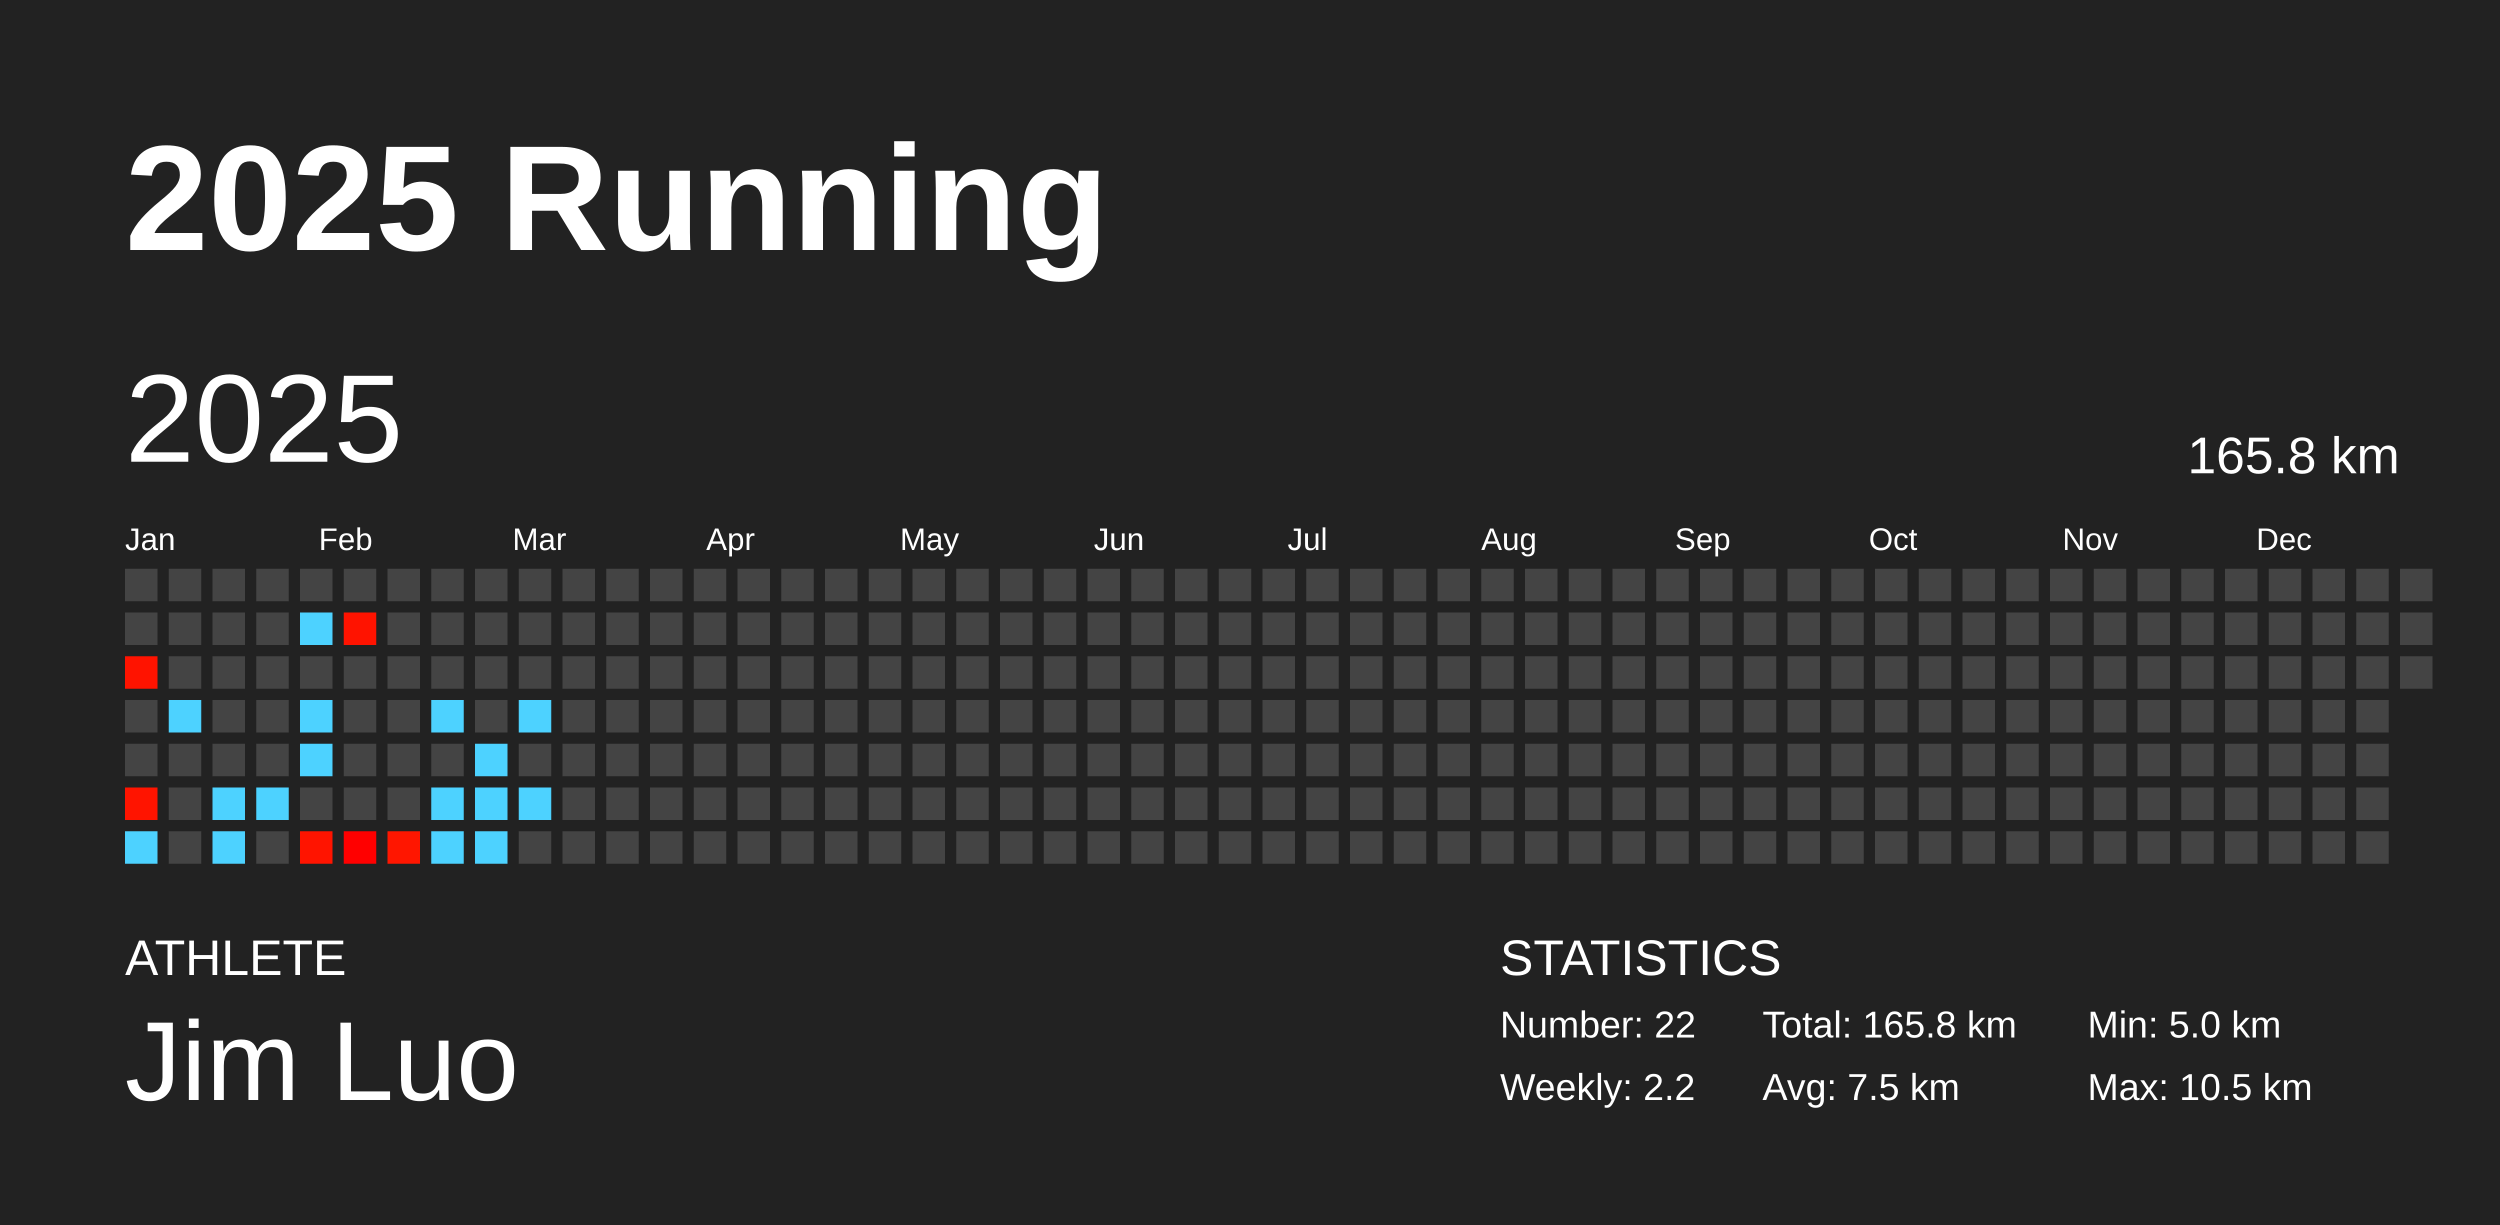
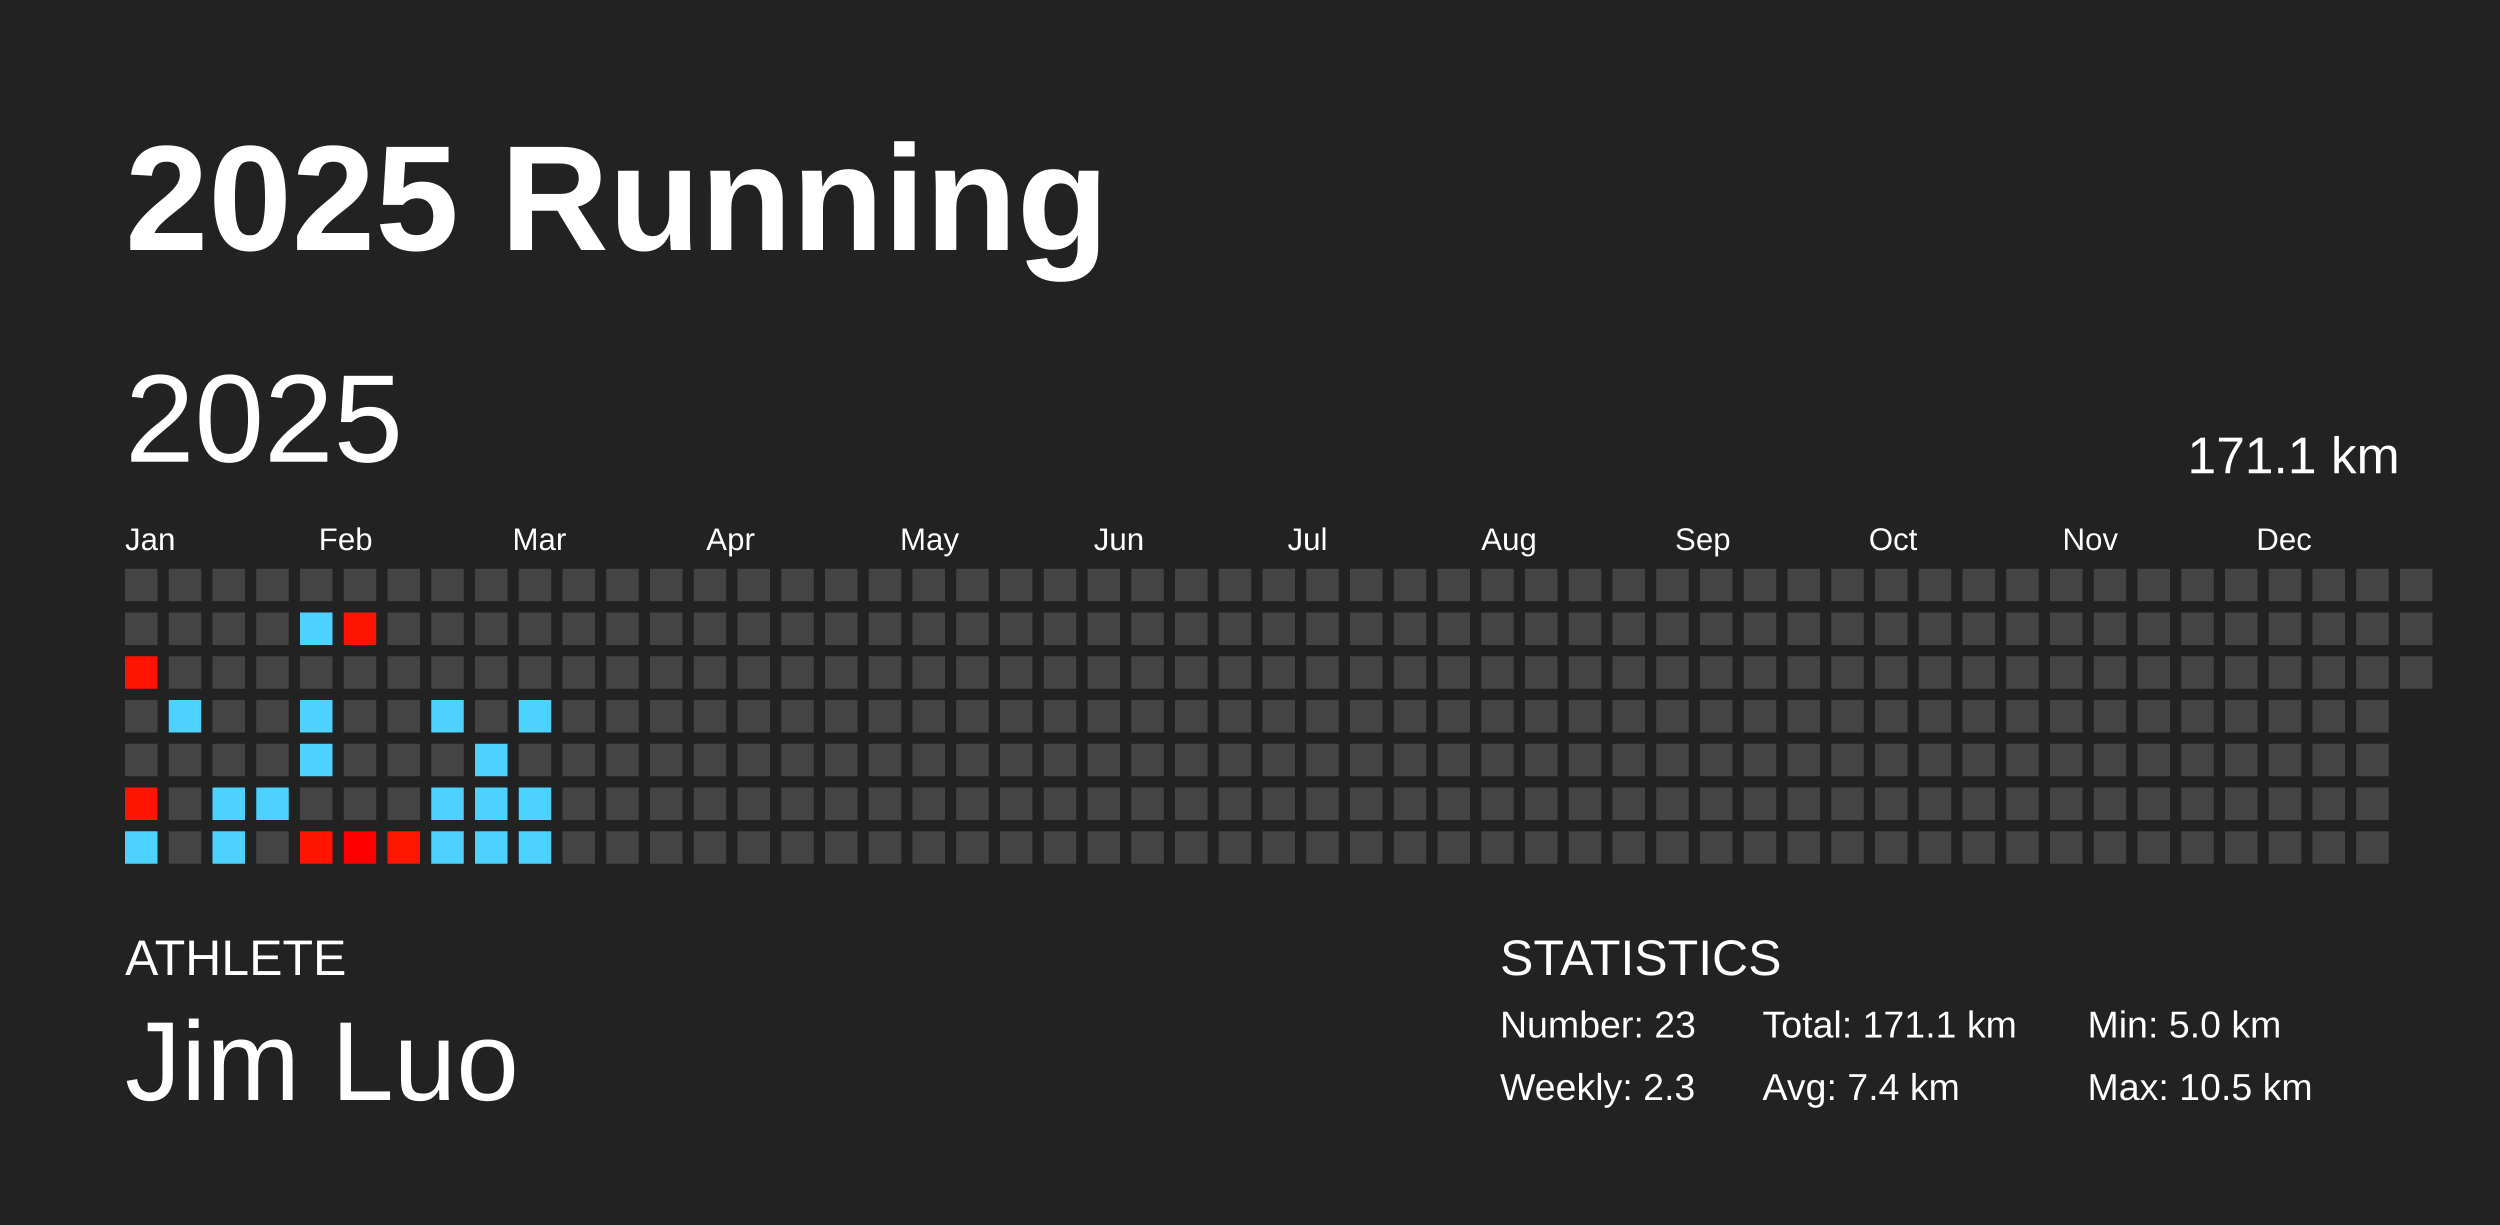
<svg xmlns="http://www.w3.org/2000/svg" baseProfile="full" height="98mm" version="1.1" viewBox="0,0,200,98" width="200mm">
  <defs />
  <rect fill="#222222" height="98" width="200" x="0" y="0" />
  <text fill="#FFFFFF" style="font-size:12px; font-family:Arial; font-weight:bold;" x="10" y="20">2025 Running</text>
  <text fill="#FFFFFF" style="font-size:4px; font-family:Arial" x="10" y="78">ATHLETE</text>
  <text fill="#FFFFFF" style="font-size:9px; font-family:Arial" x="10" y="88">Jim Luo</text>
  <text fill="#FFFFFF" style="font-size:4px; font-family:Arial" x="120" y="78">STATISTICS</text>
-   <text fill="#FFFFFF" style="font-size:3px; font-family:Arial" x="120" y="83">Number: 22</text>
-   <text fill="#FFFFFF" style="font-size:3px; font-family:Arial" x="120" y="88">Weekly: 2.2</text>
-   <text fill="#FFFFFF" style="font-size:3px; font-family:Arial" x="141" y="83">Total: 165.8 km</text>
-   <text fill="#FFFFFF" style="font-size:3px; font-family:Arial" x="141" y="88">Avg: 7.5 km</text>
+   <text fill="#FFFFFF" style="font-size:3px; font-family:Arial" x="120" y="83">Number: 23</text>
+   <text fill="#FFFFFF" style="font-size:3px; font-family:Arial" x="120" y="88">Weekly: 2.3</text>
+   <text fill="#FFFFFF" style="font-size:3px; font-family:Arial" x="141" y="83">Total: 171.1 km</text>
+   <text fill="#FFFFFF" style="font-size:3px; font-family:Arial" x="141" y="88">Avg: 7.4 km</text>
  <text fill="#FFFFFF" style="font-size:3px; font-family:Arial" x="167" y="83">Min: 5.0 km</text>
  <text fill="#FFFFFF" style="font-size:3px; font-family:Arial" x="167" y="88">Max: 10.5 km</text>
  <text dominant-baseline="hanging" fill="#FFFFFF" style="font-size:10.0px; font-family:Arial;" x="10" y="30">2025</text>
-   <text dominant-baseline="hanging" fill="#FFFFFF" style="font-size:4.125px; font-family:Arial;" x="175" y="35">165.8 km</text>
+   <text dominant-baseline="hanging" fill="#FFFFFF" style="font-size:4.125px; font-family:Arial;" x="175" y="35">171.1 km</text>
  <text fill="#FFFFFF" style="font-size:2.5px; font-family:Arial" x="10.0" y="44">Jan</text>
  <text fill="#FFFFFF" style="font-size:2.5px; font-family:Arial" x="25.5" y="44">Feb</text>
  <text fill="#FFFFFF" style="font-size:2.5px; font-family:Arial" x="41.0" y="44">Mar</text>
  <text fill="#FFFFFF" style="font-size:2.5px; font-family:Arial" x="56.5" y="44">Apr</text>
  <text fill="#FFFFFF" style="font-size:2.5px; font-family:Arial" x="72.0" y="44">May</text>
  <text fill="#FFFFFF" style="font-size:2.5px; font-family:Arial" x="87.5" y="44">Jun</text>
  <text fill="#FFFFFF" style="font-size:2.5px; font-family:Arial" x="103.0" y="44">Jul</text>
  <text fill="#FFFFFF" style="font-size:2.5px; font-family:Arial" x="118.5" y="44">Aug</text>
  <text fill="#FFFFFF" style="font-size:2.5px; font-family:Arial" x="134.0" y="44">Sep</text>
  <text fill="#FFFFFF" style="font-size:2.5px; font-family:Arial" x="149.5" y="44">Oct</text>
  <text fill="#FFFFFF" style="font-size:2.5px; font-family:Arial" x="165.0" y="44">Nov</text>
  <text fill="#FFFFFF" style="font-size:2.5px; font-family:Arial" x="180.5" y="44">Dec</text>
  <rect fill="#444444" height="2.6" width="2.6" x="10.0" y="45.5" />
  <rect fill="#444444" height="2.6" width="2.6" x="10.0" y="49.0" />
  <rect fill="#ff1300" height="2.6" width="2.6" x="10.0" y="52.5" />
  <rect fill="#444444" height="2.6" width="2.6" x="10.0" y="56.0" />
  <rect fill="#444444" height="2.6" width="2.6" x="10.0" y="59.5" />
  <rect fill="#ff1400" height="2.6" width="2.6" x="10.0" y="63.0" />
  <rect fill="#4dd2ff" height="2.6" width="2.6" x="10.0" y="66.5" />
  <rect fill="#444444" height="2.6" width="2.6" x="13.5" y="45.5" />
  <rect fill="#444444" height="2.6" width="2.6" x="13.5" y="49.0" />
  <rect fill="#444444" height="2.6" width="2.6" x="13.5" y="52.5" />
  <rect fill="#4dd2ff" height="2.6" width="2.6" x="13.5" y="56.0" />
  <rect fill="#444444" height="2.6" width="2.6" x="13.5" y="59.5" />
  <rect fill="#444444" height="2.6" width="2.6" x="13.5" y="63.0" />
  <rect fill="#444444" height="2.6" width="2.6" x="13.5" y="66.5" />
  <rect fill="#444444" height="2.6" width="2.6" x="17.0" y="45.5" />
  <rect fill="#444444" height="2.6" width="2.6" x="17.0" y="49.0" />
  <rect fill="#444444" height="2.6" width="2.6" x="17.0" y="52.5" />
  <rect fill="#444444" height="2.6" width="2.6" x="17.0" y="56.0" />
  <rect fill="#444444" height="2.6" width="2.6" x="17.0" y="59.5" />
  <rect fill="#4dd2ff" height="2.6" width="2.6" x="17.0" y="63.0" />
  <rect fill="#4dd2ff" height="2.6" width="2.6" x="17.0" y="66.5" />
  <rect fill="#444444" height="2.6" width="2.6" x="20.5" y="45.5" />
  <rect fill="#444444" height="2.6" width="2.6" x="20.5" y="49.0" />
  <rect fill="#444444" height="2.6" width="2.6" x="20.5" y="52.5" />
  <rect fill="#444444" height="2.6" width="2.6" x="20.5" y="56.0" />
  <rect fill="#444444" height="2.6" width="2.6" x="20.5" y="59.5" />
  <rect fill="#4dd2ff" height="2.6" width="2.6" x="20.5" y="63.0" />
  <rect fill="#444444" height="2.6" width="2.6" x="20.5" y="66.5" />
  <rect fill="#444444" height="2.6" width="2.6" x="24.0" y="45.5" />
  <rect fill="#4dd2ff" height="2.6" width="2.6" x="24.0" y="49.0" />
  <rect fill="#444444" height="2.6" width="2.6" x="24.0" y="52.5" />
  <rect fill="#4dd2ff" height="2.6" width="2.6" x="24.0" y="56.0" />
  <rect fill="#4dd2ff" height="2.6" width="2.6" x="24.0" y="59.5" />
  <rect fill="#444444" height="2.6" width="2.6" x="24.0" y="63.0" />
  <rect fill="#ff1400" height="2.6" width="2.6" x="24.0" y="66.5" />
  <rect fill="#444444" height="2.6" width="2.6" x="27.5" y="45.5" />
  <rect fill="#ff1300" height="2.6" width="2.6" x="27.5" y="49.0" />
  <rect fill="#444444" height="2.6" width="2.6" x="27.5" y="52.5" />
  <rect fill="#444444" height="2.6" width="2.6" x="27.5" y="56.0" />
  <rect fill="#444444" height="2.6" width="2.6" x="27.5" y="59.5" />
  <rect fill="#444444" height="2.6" width="2.6" x="27.5" y="63.0" />
  <rect fill="#ff0000" height="2.6" width="2.6" x="27.5" y="66.5" />
  <rect fill="#444444" height="2.6" width="2.6" x="31.0" y="45.5" />
  <rect fill="#444444" height="2.6" width="2.6" x="31.0" y="49.0" />
  <rect fill="#444444" height="2.6" width="2.6" x="31.0" y="52.5" />
  <rect fill="#444444" height="2.6" width="2.6" x="31.0" y="56.0" />
  <rect fill="#444444" height="2.6" width="2.6" x="31.0" y="59.5" />
  <rect fill="#444444" height="2.6" width="2.6" x="31.0" y="63.0" />
  <rect fill="#ff1600" height="2.6" width="2.6" x="31.0" y="66.5" />
  <rect fill="#444444" height="2.6" width="2.6" x="34.5" y="45.5" />
  <rect fill="#444444" height="2.6" width="2.6" x="34.5" y="49.0" />
  <rect fill="#444444" height="2.6" width="2.6" x="34.5" y="52.5" />
  <rect fill="#4dd2ff" height="2.6" width="2.6" x="34.5" y="56.0" />
  <rect fill="#444444" height="2.6" width="2.6" x="34.5" y="59.5" />
  <rect fill="#4dd2ff" height="2.6" width="2.6" x="34.5" y="63.0" />
  <rect fill="#4dd2ff" height="2.6" width="2.6" x="34.5" y="66.5" />
  <rect fill="#444444" height="2.6" width="2.6" x="38.0" y="45.5" />
  <rect fill="#444444" height="2.6" width="2.6" x="38.0" y="49.0" />
  <rect fill="#444444" height="2.6" width="2.6" x="38.0" y="52.5" />
  <rect fill="#444444" height="2.6" width="2.6" x="38.0" y="56.0" />
  <rect fill="#4dd2ff" height="2.6" width="2.6" x="38.0" y="59.5" />
  <rect fill="#4dd2ff" height="2.6" width="2.6" x="38.0" y="63.0" />
  <rect fill="#4dd2ff" height="2.6" width="2.6" x="38.0" y="66.5" />
  <rect fill="#444444" height="2.6" width="2.6" x="41.5" y="45.5" />
  <rect fill="#444444" height="2.6" width="2.6" x="41.5" y="49.0" />
  <rect fill="#444444" height="2.6" width="2.6" x="41.5" y="52.5" />
  <rect fill="#4dd2ff" height="2.6" width="2.6" x="41.5" y="56.0" />
  <rect fill="#444444" height="2.6" width="2.6" x="41.5" y="59.5" />
  <rect fill="#4dd2ff" height="2.6" width="2.6" x="41.5" y="63.0" />
-   <rect fill="#444444" height="2.6" width="2.6" x="41.5" y="66.5" />
+   <rect fill="#4dd2ff" height="2.6" width="2.6" x="41.5" y="66.5" />
  <rect fill="#444444" height="2.6" width="2.6" x="45.0" y="45.5" />
  <rect fill="#444444" height="2.6" width="2.6" x="45.0" y="49.0" />
  <rect fill="#444444" height="2.6" width="2.6" x="45.0" y="52.5" />
  <rect fill="#444444" height="2.6" width="2.6" x="45.0" y="56.0" />
  <rect fill="#444444" height="2.6" width="2.6" x="45.0" y="59.5" />
  <rect fill="#444444" height="2.6" width="2.6" x="45.0" y="63.0" />
  <rect fill="#444444" height="2.6" width="2.6" x="45.0" y="66.5" />
  <rect fill="#444444" height="2.6" width="2.6" x="48.5" y="45.5" />
  <rect fill="#444444" height="2.6" width="2.6" x="48.5" y="49.0" />
  <rect fill="#444444" height="2.6" width="2.6" x="48.5" y="52.5" />
  <rect fill="#444444" height="2.6" width="2.6" x="48.5" y="56.0" />
  <rect fill="#444444" height="2.6" width="2.6" x="48.5" y="59.5" />
  <rect fill="#444444" height="2.6" width="2.6" x="48.5" y="63.0" />
  <rect fill="#444444" height="2.6" width="2.6" x="48.5" y="66.5" />
  <rect fill="#444444" height="2.6" width="2.6" x="52.0" y="45.5" />
  <rect fill="#444444" height="2.6" width="2.6" x="52.0" y="49.0" />
  <rect fill="#444444" height="2.6" width="2.6" x="52.0" y="52.5" />
  <rect fill="#444444" height="2.6" width="2.6" x="52.0" y="56.0" />
  <rect fill="#444444" height="2.6" width="2.6" x="52.0" y="59.5" />
  <rect fill="#444444" height="2.6" width="2.6" x="52.0" y="63.0" />
  <rect fill="#444444" height="2.6" width="2.6" x="52.0" y="66.5" />
  <rect fill="#444444" height="2.6" width="2.6" x="55.5" y="45.5" />
  <rect fill="#444444" height="2.6" width="2.6" x="55.5" y="49.0" />
  <rect fill="#444444" height="2.6" width="2.6" x="55.5" y="52.5" />
  <rect fill="#444444" height="2.6" width="2.6" x="55.5" y="56.0" />
  <rect fill="#444444" height="2.6" width="2.6" x="55.5" y="59.5" />
  <rect fill="#444444" height="2.6" width="2.6" x="55.5" y="63.0" />
  <rect fill="#444444" height="2.6" width="2.6" x="55.5" y="66.5" />
  <rect fill="#444444" height="2.6" width="2.6" x="59.0" y="45.5" />
  <rect fill="#444444" height="2.6" width="2.6" x="59.0" y="49.0" />
  <rect fill="#444444" height="2.6" width="2.6" x="59.0" y="52.5" />
  <rect fill="#444444" height="2.6" width="2.6" x="59.0" y="56.0" />
  <rect fill="#444444" height="2.6" width="2.6" x="59.0" y="59.5" />
  <rect fill="#444444" height="2.6" width="2.6" x="59.0" y="63.0" />
  <rect fill="#444444" height="2.6" width="2.6" x="59.0" y="66.5" />
  <rect fill="#444444" height="2.6" width="2.6" x="62.5" y="45.5" />
  <rect fill="#444444" height="2.6" width="2.6" x="62.5" y="49.0" />
  <rect fill="#444444" height="2.6" width="2.6" x="62.5" y="52.5" />
  <rect fill="#444444" height="2.6" width="2.6" x="62.5" y="56.0" />
  <rect fill="#444444" height="2.6" width="2.6" x="62.5" y="59.5" />
  <rect fill="#444444" height="2.6" width="2.6" x="62.5" y="63.0" />
  <rect fill="#444444" height="2.6" width="2.6" x="62.5" y="66.5" />
  <rect fill="#444444" height="2.6" width="2.6" x="66.0" y="45.5" />
  <rect fill="#444444" height="2.6" width="2.6" x="66.0" y="49.0" />
  <rect fill="#444444" height="2.6" width="2.6" x="66.0" y="52.5" />
  <rect fill="#444444" height="2.6" width="2.6" x="66.0" y="56.0" />
  <rect fill="#444444" height="2.6" width="2.6" x="66.0" y="59.5" />
  <rect fill="#444444" height="2.6" width="2.6" x="66.0" y="63.0" />
  <rect fill="#444444" height="2.6" width="2.6" x="66.0" y="66.5" />
  <rect fill="#444444" height="2.6" width="2.6" x="69.5" y="45.5" />
  <rect fill="#444444" height="2.6" width="2.6" x="69.5" y="49.0" />
  <rect fill="#444444" height="2.6" width="2.6" x="69.5" y="52.5" />
  <rect fill="#444444" height="2.6" width="2.6" x="69.5" y="56.0" />
  <rect fill="#444444" height="2.6" width="2.6" x="69.5" y="59.5" />
  <rect fill="#444444" height="2.6" width="2.6" x="69.5" y="63.0" />
  <rect fill="#444444" height="2.6" width="2.6" x="69.5" y="66.5" />
  <rect fill="#444444" height="2.6" width="2.6" x="73.0" y="45.5" />
  <rect fill="#444444" height="2.6" width="2.6" x="73.0" y="49.0" />
  <rect fill="#444444" height="2.6" width="2.6" x="73.0" y="52.5" />
  <rect fill="#444444" height="2.6" width="2.6" x="73.0" y="56.0" />
  <rect fill="#444444" height="2.6" width="2.6" x="73.0" y="59.5" />
  <rect fill="#444444" height="2.6" width="2.6" x="73.0" y="63.0" />
  <rect fill="#444444" height="2.6" width="2.6" x="73.0" y="66.5" />
  <rect fill="#444444" height="2.6" width="2.6" x="76.5" y="45.5" />
  <rect fill="#444444" height="2.6" width="2.6" x="76.5" y="49.0" />
  <rect fill="#444444" height="2.6" width="2.6" x="76.5" y="52.5" />
  <rect fill="#444444" height="2.6" width="2.6" x="76.5" y="56.0" />
  <rect fill="#444444" height="2.6" width="2.6" x="76.5" y="59.5" />
  <rect fill="#444444" height="2.6" width="2.6" x="76.5" y="63.0" />
  <rect fill="#444444" height="2.6" width="2.6" x="76.5" y="66.5" />
  <rect fill="#444444" height="2.6" width="2.6" x="80.0" y="45.5" />
  <rect fill="#444444" height="2.6" width="2.6" x="80.0" y="49.0" />
  <rect fill="#444444" height="2.6" width="2.6" x="80.0" y="52.5" />
  <rect fill="#444444" height="2.6" width="2.6" x="80.0" y="56.0" />
  <rect fill="#444444" height="2.6" width="2.6" x="80.0" y="59.5" />
  <rect fill="#444444" height="2.6" width="2.6" x="80.0" y="63.0" />
  <rect fill="#444444" height="2.6" width="2.6" x="80.0" y="66.5" />
  <rect fill="#444444" height="2.6" width="2.6" x="83.5" y="45.5" />
  <rect fill="#444444" height="2.6" width="2.6" x="83.5" y="49.0" />
  <rect fill="#444444" height="2.6" width="2.6" x="83.5" y="52.5" />
  <rect fill="#444444" height="2.6" width="2.6" x="83.5" y="56.0" />
  <rect fill="#444444" height="2.6" width="2.6" x="83.5" y="59.5" />
  <rect fill="#444444" height="2.6" width="2.6" x="83.5" y="63.0" />
  <rect fill="#444444" height="2.6" width="2.6" x="83.5" y="66.5" />
  <rect fill="#444444" height="2.6" width="2.6" x="87.0" y="45.5" />
  <rect fill="#444444" height="2.6" width="2.6" x="87.0" y="49.0" />
  <rect fill="#444444" height="2.6" width="2.6" x="87.0" y="52.5" />
  <rect fill="#444444" height="2.6" width="2.6" x="87.0" y="56.0" />
  <rect fill="#444444" height="2.6" width="2.6" x="87.0" y="59.5" />
  <rect fill="#444444" height="2.6" width="2.6" x="87.0" y="63.0" />
  <rect fill="#444444" height="2.6" width="2.6" x="87.0" y="66.5" />
  <rect fill="#444444" height="2.6" width="2.6" x="90.5" y="45.5" />
  <rect fill="#444444" height="2.6" width="2.6" x="90.5" y="49.0" />
  <rect fill="#444444" height="2.6" width="2.6" x="90.5" y="52.5" />
  <rect fill="#444444" height="2.6" width="2.6" x="90.5" y="56.0" />
  <rect fill="#444444" height="2.6" width="2.6" x="90.5" y="59.5" />
  <rect fill="#444444" height="2.6" width="2.6" x="90.5" y="63.0" />
  <rect fill="#444444" height="2.6" width="2.6" x="90.5" y="66.5" />
  <rect fill="#444444" height="2.6" width="2.6" x="94.0" y="45.5" />
  <rect fill="#444444" height="2.6" width="2.6" x="94.0" y="49.0" />
  <rect fill="#444444" height="2.6" width="2.6" x="94.0" y="52.5" />
  <rect fill="#444444" height="2.6" width="2.6" x="94.0" y="56.0" />
  <rect fill="#444444" height="2.6" width="2.6" x="94.0" y="59.5" />
  <rect fill="#444444" height="2.6" width="2.6" x="94.0" y="63.0" />
  <rect fill="#444444" height="2.6" width="2.6" x="94.0" y="66.5" />
  <rect fill="#444444" height="2.6" width="2.6" x="97.5" y="45.5" />
  <rect fill="#444444" height="2.6" width="2.6" x="97.5" y="49.0" />
  <rect fill="#444444" height="2.6" width="2.6" x="97.5" y="52.5" />
  <rect fill="#444444" height="2.6" width="2.6" x="97.5" y="56.0" />
  <rect fill="#444444" height="2.6" width="2.6" x="97.5" y="59.5" />
  <rect fill="#444444" height="2.6" width="2.6" x="97.5" y="63.0" />
  <rect fill="#444444" height="2.6" width="2.6" x="97.5" y="66.5" />
  <rect fill="#444444" height="2.6" width="2.6" x="101.0" y="45.5" />
  <rect fill="#444444" height="2.6" width="2.6" x="101.0" y="49.0" />
  <rect fill="#444444" height="2.6" width="2.6" x="101.0" y="52.5" />
  <rect fill="#444444" height="2.6" width="2.6" x="101.0" y="56.0" />
  <rect fill="#444444" height="2.6" width="2.6" x="101.0" y="59.5" />
  <rect fill="#444444" height="2.6" width="2.6" x="101.0" y="63.0" />
  <rect fill="#444444" height="2.6" width="2.6" x="101.0" y="66.5" />
  <rect fill="#444444" height="2.6" width="2.6" x="104.5" y="45.5" />
  <rect fill="#444444" height="2.6" width="2.6" x="104.5" y="49.0" />
  <rect fill="#444444" height="2.6" width="2.6" x="104.5" y="52.5" />
  <rect fill="#444444" height="2.6" width="2.6" x="104.5" y="56.0" />
  <rect fill="#444444" height="2.6" width="2.6" x="104.5" y="59.5" />
  <rect fill="#444444" height="2.6" width="2.6" x="104.5" y="63.0" />
  <rect fill="#444444" height="2.6" width="2.6" x="104.5" y="66.5" />
  <rect fill="#444444" height="2.6" width="2.6" x="108.0" y="45.5" />
  <rect fill="#444444" height="2.6" width="2.6" x="108.0" y="49.0" />
  <rect fill="#444444" height="2.6" width="2.6" x="108.0" y="52.5" />
  <rect fill="#444444" height="2.6" width="2.6" x="108.0" y="56.0" />
  <rect fill="#444444" height="2.6" width="2.6" x="108.0" y="59.5" />
  <rect fill="#444444" height="2.6" width="2.6" x="108.0" y="63.0" />
  <rect fill="#444444" height="2.6" width="2.6" x="108.0" y="66.5" />
  <rect fill="#444444" height="2.6" width="2.6" x="111.5" y="45.5" />
  <rect fill="#444444" height="2.6" width="2.6" x="111.5" y="49.0" />
  <rect fill="#444444" height="2.6" width="2.6" x="111.5" y="52.5" />
  <rect fill="#444444" height="2.6" width="2.6" x="111.5" y="56.0" />
  <rect fill="#444444" height="2.6" width="2.6" x="111.5" y="59.5" />
  <rect fill="#444444" height="2.6" width="2.6" x="111.5" y="63.0" />
  <rect fill="#444444" height="2.6" width="2.6" x="111.5" y="66.5" />
  <rect fill="#444444" height="2.6" width="2.6" x="115.0" y="45.5" />
  <rect fill="#444444" height="2.6" width="2.6" x="115.0" y="49.0" />
  <rect fill="#444444" height="2.6" width="2.6" x="115.0" y="52.5" />
  <rect fill="#444444" height="2.6" width="2.6" x="115.0" y="56.0" />
  <rect fill="#444444" height="2.6" width="2.6" x="115.0" y="59.5" />
  <rect fill="#444444" height="2.6" width="2.6" x="115.0" y="63.0" />
  <rect fill="#444444" height="2.6" width="2.6" x="115.0" y="66.5" />
  <rect fill="#444444" height="2.6" width="2.6" x="118.5" y="45.5" />
  <rect fill="#444444" height="2.6" width="2.6" x="118.5" y="49.0" />
  <rect fill="#444444" height="2.6" width="2.6" x="118.5" y="52.5" />
  <rect fill="#444444" height="2.6" width="2.6" x="118.5" y="56.0" />
  <rect fill="#444444" height="2.6" width="2.6" x="118.5" y="59.5" />
  <rect fill="#444444" height="2.6" width="2.6" x="118.5" y="63.0" />
  <rect fill="#444444" height="2.6" width="2.6" x="118.5" y="66.5" />
  <rect fill="#444444" height="2.6" width="2.6" x="122.0" y="45.5" />
  <rect fill="#444444" height="2.6" width="2.6" x="122.0" y="49.0" />
  <rect fill="#444444" height="2.6" width="2.6" x="122.0" y="52.5" />
  <rect fill="#444444" height="2.6" width="2.6" x="122.0" y="56.0" />
  <rect fill="#444444" height="2.6" width="2.6" x="122.0" y="59.5" />
  <rect fill="#444444" height="2.6" width="2.6" x="122.0" y="63.0" />
  <rect fill="#444444" height="2.6" width="2.6" x="122.0" y="66.5" />
  <rect fill="#444444" height="2.6" width="2.6" x="125.5" y="45.5" />
  <rect fill="#444444" height="2.6" width="2.6" x="125.5" y="49.0" />
  <rect fill="#444444" height="2.6" width="2.6" x="125.5" y="52.5" />
  <rect fill="#444444" height="2.6" width="2.6" x="125.5" y="56.0" />
  <rect fill="#444444" height="2.6" width="2.6" x="125.5" y="59.5" />
  <rect fill="#444444" height="2.6" width="2.6" x="125.5" y="63.0" />
  <rect fill="#444444" height="2.6" width="2.6" x="125.5" y="66.5" />
  <rect fill="#444444" height="2.6" width="2.6" x="129.0" y="45.5" />
  <rect fill="#444444" height="2.6" width="2.6" x="129.0" y="49.0" />
  <rect fill="#444444" height="2.6" width="2.6" x="129.0" y="52.5" />
  <rect fill="#444444" height="2.6" width="2.6" x="129.0" y="56.0" />
  <rect fill="#444444" height="2.6" width="2.6" x="129.0" y="59.5" />
  <rect fill="#444444" height="2.6" width="2.6" x="129.0" y="63.0" />
  <rect fill="#444444" height="2.6" width="2.6" x="129.0" y="66.5" />
  <rect fill="#444444" height="2.6" width="2.6" x="132.5" y="45.5" />
  <rect fill="#444444" height="2.6" width="2.6" x="132.5" y="49.0" />
  <rect fill="#444444" height="2.6" width="2.6" x="132.5" y="52.5" />
  <rect fill="#444444" height="2.6" width="2.6" x="132.5" y="56.0" />
  <rect fill="#444444" height="2.6" width="2.6" x="132.5" y="59.5" />
  <rect fill="#444444" height="2.6" width="2.6" x="132.5" y="63.0" />
  <rect fill="#444444" height="2.6" width="2.6" x="132.5" y="66.5" />
  <rect fill="#444444" height="2.6" width="2.6" x="136.0" y="45.5" />
  <rect fill="#444444" height="2.6" width="2.6" x="136.0" y="49.0" />
  <rect fill="#444444" height="2.6" width="2.6" x="136.0" y="52.5" />
  <rect fill="#444444" height="2.6" width="2.6" x="136.0" y="56.0" />
  <rect fill="#444444" height="2.6" width="2.6" x="136.0" y="59.5" />
  <rect fill="#444444" height="2.6" width="2.6" x="136.0" y="63.0" />
  <rect fill="#444444" height="2.6" width="2.6" x="136.0" y="66.5" />
  <rect fill="#444444" height="2.6" width="2.6" x="139.5" y="45.5" />
  <rect fill="#444444" height="2.6" width="2.6" x="139.5" y="49.0" />
  <rect fill="#444444" height="2.6" width="2.6" x="139.5" y="52.5" />
  <rect fill="#444444" height="2.6" width="2.6" x="139.5" y="56.0" />
  <rect fill="#444444" height="2.6" width="2.6" x="139.5" y="59.5" />
  <rect fill="#444444" height="2.6" width="2.6" x="139.5" y="63.0" />
  <rect fill="#444444" height="2.6" width="2.6" x="139.5" y="66.5" />
  <rect fill="#444444" height="2.6" width="2.6" x="143.0" y="45.5" />
  <rect fill="#444444" height="2.6" width="2.6" x="143.0" y="49.0" />
  <rect fill="#444444" height="2.6" width="2.6" x="143.0" y="52.5" />
  <rect fill="#444444" height="2.6" width="2.6" x="143.0" y="56.0" />
  <rect fill="#444444" height="2.6" width="2.6" x="143.0" y="59.5" />
  <rect fill="#444444" height="2.6" width="2.6" x="143.0" y="63.0" />
  <rect fill="#444444" height="2.6" width="2.6" x="143.0" y="66.5" />
  <rect fill="#444444" height="2.6" width="2.6" x="146.5" y="45.5" />
  <rect fill="#444444" height="2.6" width="2.6" x="146.5" y="49.0" />
  <rect fill="#444444" height="2.6" width="2.6" x="146.5" y="52.5" />
  <rect fill="#444444" height="2.6" width="2.6" x="146.5" y="56.0" />
  <rect fill="#444444" height="2.6" width="2.6" x="146.5" y="59.5" />
  <rect fill="#444444" height="2.6" width="2.6" x="146.5" y="63.0" />
  <rect fill="#444444" height="2.6" width="2.6" x="146.5" y="66.5" />
  <rect fill="#444444" height="2.6" width="2.6" x="150.0" y="45.5" />
  <rect fill="#444444" height="2.6" width="2.6" x="150.0" y="49.0" />
  <rect fill="#444444" height="2.6" width="2.6" x="150.0" y="52.5" />
  <rect fill="#444444" height="2.6" width="2.6" x="150.0" y="56.0" />
  <rect fill="#444444" height="2.6" width="2.6" x="150.0" y="59.5" />
  <rect fill="#444444" height="2.6" width="2.6" x="150.0" y="63.0" />
  <rect fill="#444444" height="2.6" width="2.6" x="150.0" y="66.5" />
  <rect fill="#444444" height="2.6" width="2.6" x="153.5" y="45.5" />
  <rect fill="#444444" height="2.6" width="2.6" x="153.5" y="49.0" />
  <rect fill="#444444" height="2.6" width="2.6" x="153.5" y="52.5" />
  <rect fill="#444444" height="2.6" width="2.6" x="153.5" y="56.0" />
  <rect fill="#444444" height="2.6" width="2.6" x="153.5" y="59.5" />
  <rect fill="#444444" height="2.6" width="2.6" x="153.5" y="63.0" />
  <rect fill="#444444" height="2.6" width="2.6" x="153.5" y="66.5" />
  <rect fill="#444444" height="2.6" width="2.6" x="157.0" y="45.5" />
  <rect fill="#444444" height="2.6" width="2.6" x="157.0" y="49.0" />
  <rect fill="#444444" height="2.6" width="2.6" x="157.0" y="52.5" />
  <rect fill="#444444" height="2.6" width="2.6" x="157.0" y="56.0" />
  <rect fill="#444444" height="2.6" width="2.6" x="157.0" y="59.5" />
  <rect fill="#444444" height="2.6" width="2.6" x="157.0" y="63.0" />
  <rect fill="#444444" height="2.6" width="2.6" x="157.0" y="66.5" />
  <rect fill="#444444" height="2.6" width="2.6" x="160.5" y="45.5" />
  <rect fill="#444444" height="2.6" width="2.6" x="160.5" y="49.0" />
  <rect fill="#444444" height="2.6" width="2.6" x="160.5" y="52.5" />
  <rect fill="#444444" height="2.6" width="2.6" x="160.5" y="56.0" />
  <rect fill="#444444" height="2.6" width="2.6" x="160.5" y="59.5" />
  <rect fill="#444444" height="2.6" width="2.6" x="160.5" y="63.0" />
  <rect fill="#444444" height="2.6" width="2.6" x="160.5" y="66.5" />
  <rect fill="#444444" height="2.6" width="2.6" x="164.0" y="45.5" />
  <rect fill="#444444" height="2.6" width="2.6" x="164.0" y="49.0" />
  <rect fill="#444444" height="2.6" width="2.6" x="164.0" y="52.5" />
  <rect fill="#444444" height="2.6" width="2.6" x="164.0" y="56.0" />
  <rect fill="#444444" height="2.6" width="2.6" x="164.0" y="59.5" />
  <rect fill="#444444" height="2.6" width="2.6" x="164.0" y="63.0" />
  <rect fill="#444444" height="2.6" width="2.6" x="164.0" y="66.5" />
  <rect fill="#444444" height="2.6" width="2.6" x="167.5" y="45.5" />
  <rect fill="#444444" height="2.6" width="2.6" x="167.5" y="49.0" />
  <rect fill="#444444" height="2.6" width="2.6" x="167.5" y="52.5" />
  <rect fill="#444444" height="2.6" width="2.6" x="167.5" y="56.0" />
  <rect fill="#444444" height="2.6" width="2.6" x="167.5" y="59.5" />
  <rect fill="#444444" height="2.6" width="2.6" x="167.5" y="63.0" />
  <rect fill="#444444" height="2.6" width="2.6" x="167.5" y="66.5" />
  <rect fill="#444444" height="2.6" width="2.6" x="171.0" y="45.5" />
  <rect fill="#444444" height="2.6" width="2.6" x="171.0" y="49.0" />
  <rect fill="#444444" height="2.6" width="2.6" x="171.0" y="52.5" />
  <rect fill="#444444" height="2.6" width="2.6" x="171.0" y="56.0" />
  <rect fill="#444444" height="2.6" width="2.6" x="171.0" y="59.5" />
  <rect fill="#444444" height="2.6" width="2.6" x="171.0" y="63.0" />
  <rect fill="#444444" height="2.6" width="2.6" x="171.0" y="66.5" />
  <rect fill="#444444" height="2.6" width="2.6" x="174.5" y="45.5" />
  <rect fill="#444444" height="2.6" width="2.6" x="174.5" y="49.0" />
  <rect fill="#444444" height="2.6" width="2.6" x="174.5" y="52.5" />
  <rect fill="#444444" height="2.6" width="2.6" x="174.5" y="56.0" />
  <rect fill="#444444" height="2.6" width="2.6" x="174.5" y="59.5" />
  <rect fill="#444444" height="2.6" width="2.6" x="174.5" y="63.0" />
  <rect fill="#444444" height="2.6" width="2.6" x="174.5" y="66.5" />
  <rect fill="#444444" height="2.6" width="2.6" x="178.0" y="45.5" />
  <rect fill="#444444" height="2.6" width="2.6" x="178.0" y="49.0" />
  <rect fill="#444444" height="2.6" width="2.6" x="178.0" y="52.5" />
  <rect fill="#444444" height="2.6" width="2.6" x="178.0" y="56.0" />
  <rect fill="#444444" height="2.6" width="2.6" x="178.0" y="59.5" />
  <rect fill="#444444" height="2.6" width="2.6" x="178.0" y="63.0" />
  <rect fill="#444444" height="2.6" width="2.6" x="178.0" y="66.5" />
  <rect fill="#444444" height="2.6" width="2.6" x="181.5" y="45.5" />
  <rect fill="#444444" height="2.6" width="2.6" x="181.5" y="49.0" />
  <rect fill="#444444" height="2.6" width="2.6" x="181.5" y="52.5" />
  <rect fill="#444444" height="2.6" width="2.6" x="181.5" y="56.0" />
  <rect fill="#444444" height="2.6" width="2.6" x="181.5" y="59.5" />
  <rect fill="#444444" height="2.6" width="2.6" x="181.5" y="63.0" />
  <rect fill="#444444" height="2.6" width="2.6" x="181.5" y="66.5" />
  <rect fill="#444444" height="2.6" width="2.6" x="185.0" y="45.5" />
  <rect fill="#444444" height="2.6" width="2.6" x="185.0" y="49.0" />
  <rect fill="#444444" height="2.6" width="2.6" x="185.0" y="52.5" />
  <rect fill="#444444" height="2.6" width="2.6" x="185.0" y="56.0" />
  <rect fill="#444444" height="2.6" width="2.6" x="185.0" y="59.5" />
  <rect fill="#444444" height="2.6" width="2.6" x="185.0" y="63.0" />
  <rect fill="#444444" height="2.6" width="2.6" x="185.0" y="66.5" />
  <rect fill="#444444" height="2.6" width="2.6" x="188.5" y="45.5" />
  <rect fill="#444444" height="2.6" width="2.6" x="188.5" y="49.0" />
  <rect fill="#444444" height="2.6" width="2.6" x="188.5" y="52.5" />
  <rect fill="#444444" height="2.6" width="2.6" x="188.5" y="56.0" />
  <rect fill="#444444" height="2.6" width="2.6" x="188.5" y="59.5" />
  <rect fill="#444444" height="2.6" width="2.6" x="188.5" y="63.0" />
  <rect fill="#444444" height="2.6" width="2.6" x="188.5" y="66.5" />
  <rect fill="#444444" height="2.6" width="2.6" x="192.0" y="45.5" />
  <rect fill="#444444" height="2.6" width="2.6" x="192.0" y="49.0" />
  <rect fill="#444444" height="2.6" width="2.6" x="192.0" y="52.5" />
</svg>
